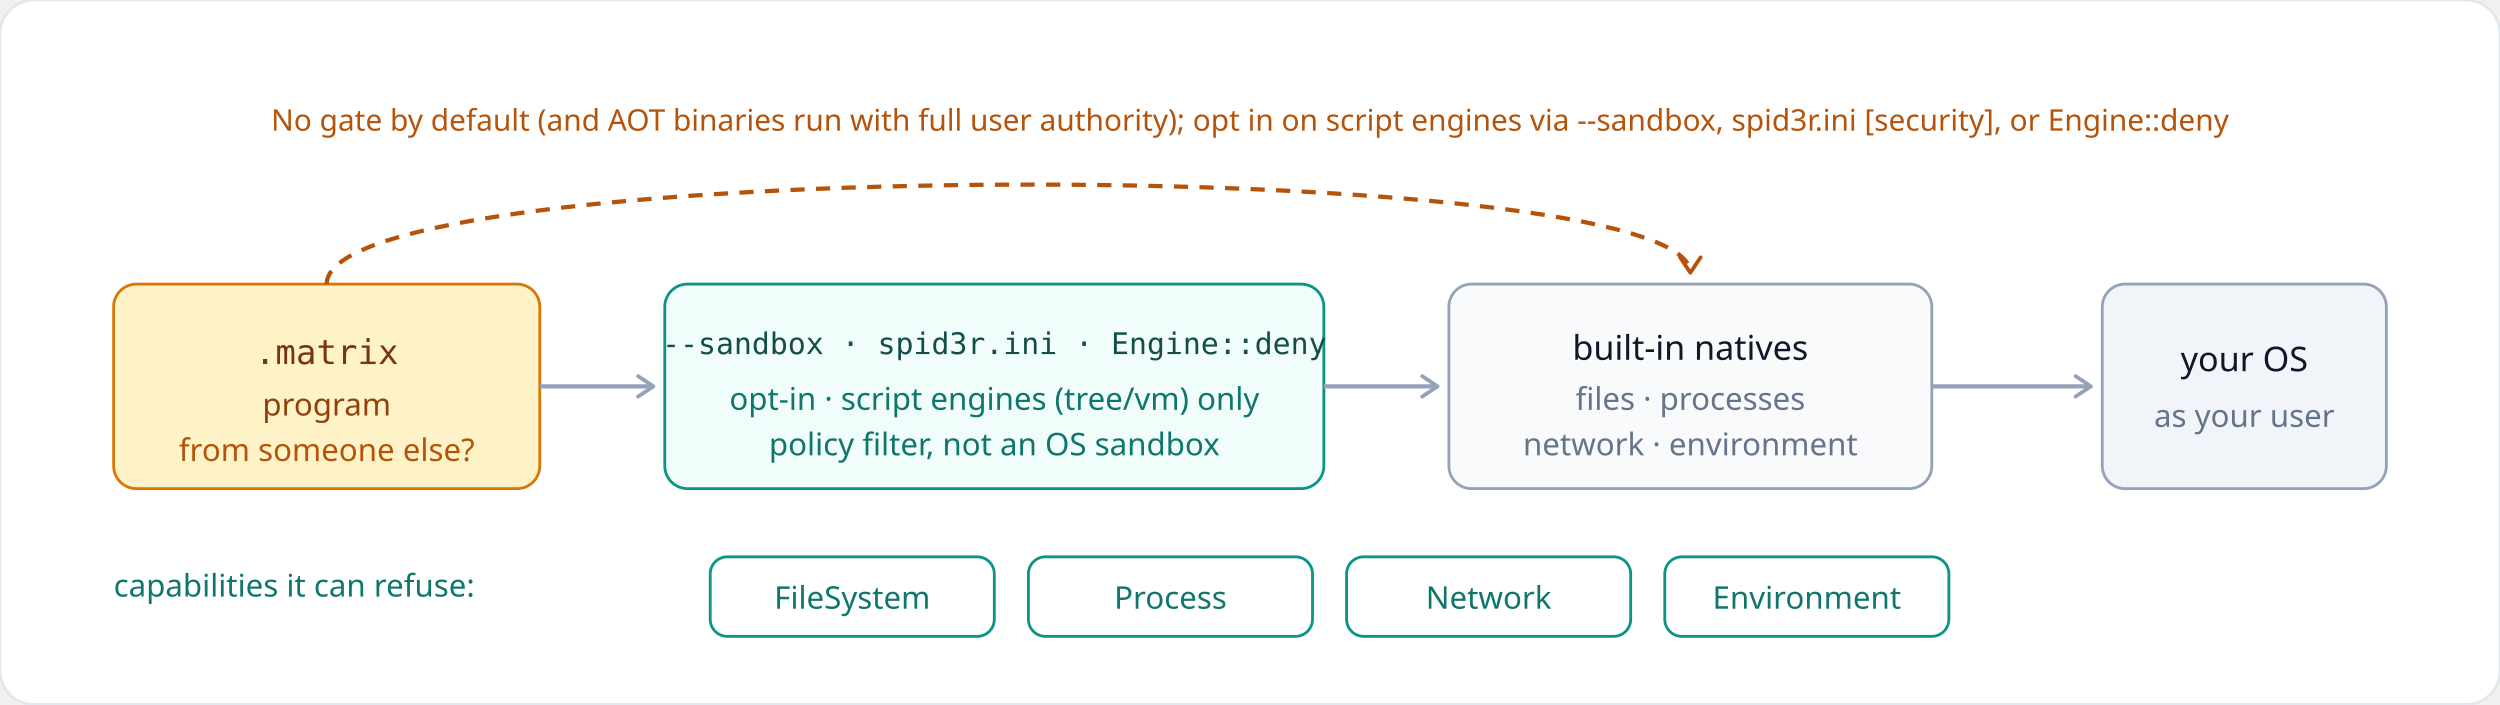
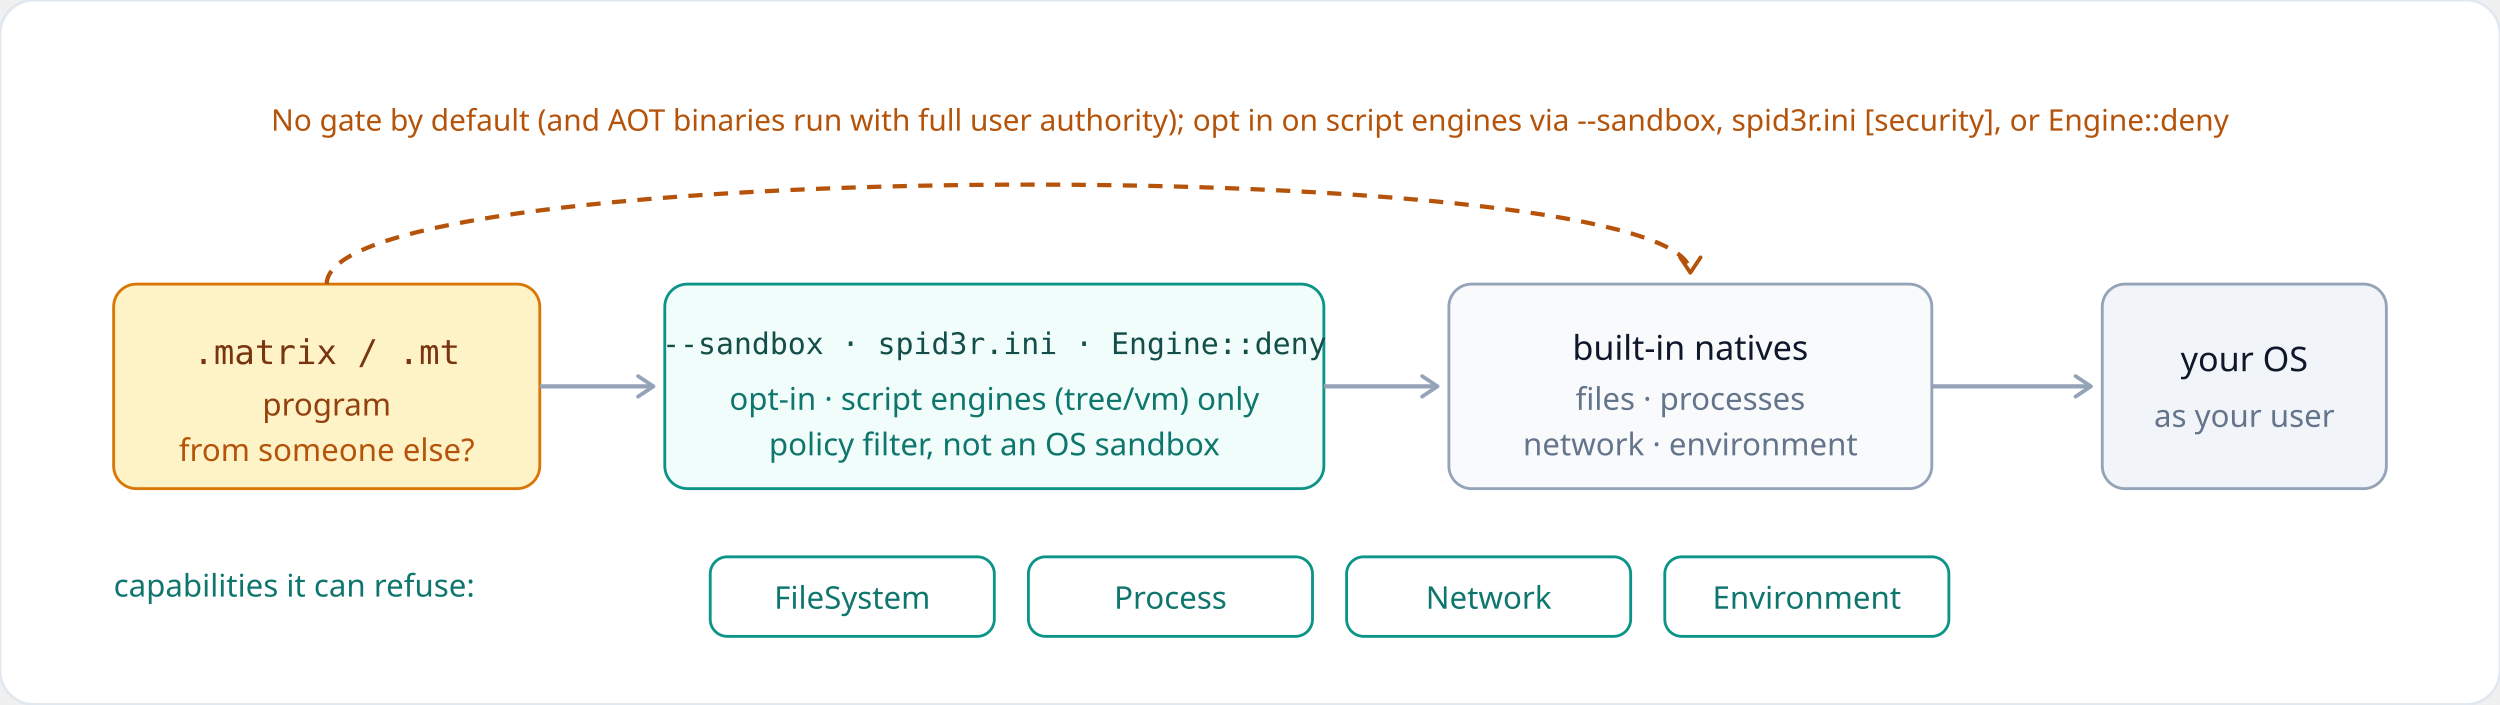
<svg xmlns="http://www.w3.org/2000/svg" viewBox="0 0 880 248" width="880" height="248" role="img">
  <defs>
    <marker id="s" viewBox="0 0 10 10" refX="8" refY="5" markerWidth="6" markerHeight="6" orient="auto-start-reverse">
      <path d="M2 1L8 5L2 9" fill="none" stroke="#94A3B8" stroke-width="1.5" stroke-linecap="round" stroke-linejoin="round" />
    </marker>
    <marker id="sr" viewBox="0 0 10 10" refX="8" refY="5" markerWidth="6" markerHeight="6" orient="auto-start-reverse">
      <path d="M2 1L8 5L2 9" fill="none" stroke="#B45309" stroke-width="1.5" stroke-linecap="round" stroke-linejoin="round" />
    </marker>
  </defs>
  <rect x="0" y="0" width="880" height="248" rx="12" fill="#FFFFFF" stroke="#E2E8F0" stroke-width="1" />
  <rect x="40" y="100" width="150" height="72" rx="8" fill="#FEF3C7" stroke="#D97706" stroke-width="1" />
-   <text x="115" y="124" text-anchor="middle" dominant-baseline="central" font-family="ui-monospace, SFMono-Regular, Menlo, Consolas, monospace" font-size="12" fill="#78350F">.matrix</text>
+   <text x="115" y="124" text-anchor="middle" dominant-baseline="central" font-family="ui-monospace, SFMono-Regular, Menlo, Consolas, monospace" font-size="12" fill="#78350F">.matrix / .mt</text>
  <text x="115" y="142" text-anchor="middle" dominant-baseline="central" font-family="ui-sans-serif, system-ui, sans-serif" font-size="11" fill="#92400E">program</text>
  <text x="115" y="158" text-anchor="middle" dominant-baseline="central" font-family="ui-sans-serif, system-ui, sans-serif" font-size="11" fill="#B45309">from someone else?</text>
  <rect x="234" y="100" width="232" height="72" rx="8" fill="#F0FDFA" stroke="#0D9488" stroke-width="1" />
  <text x="350" y="121" text-anchor="middle" dominant-baseline="central" font-family="ui-monospace, SFMono-Regular, Menlo, Consolas, monospace" font-size="10.5" fill="#134E4A">--sandbox · spid3r.ini · Engine::deny</text>
  <text x="350" y="140" text-anchor="middle" dominant-baseline="central" font-family="ui-sans-serif, system-ui, sans-serif" font-size="11" fill="#0F766E">opt-in · script engines (tree/vm) only</text>
  <text x="350" y="156" text-anchor="middle" dominant-baseline="central" font-family="ui-sans-serif, system-ui, sans-serif" font-size="11" fill="#0F766E">policy filter, not an OS sandbox</text>
  <rect x="510" y="100" width="170" height="72" rx="8" fill="#F8FAFC" stroke="#94A3B8" stroke-width="1" />
  <text x="595" y="122" text-anchor="middle" dominant-baseline="central" font-family="ui-sans-serif, system-ui, sans-serif" font-size="12" font-weight="500" fill="#0F172A">built-in natives</text>
  <text x="595" y="140" text-anchor="middle" dominant-baseline="central" font-family="ui-sans-serif, system-ui, sans-serif" font-size="11" fill="#64748B">files · processes</text>
  <text x="595" y="156" text-anchor="middle" dominant-baseline="central" font-family="ui-sans-serif, system-ui, sans-serif" font-size="11" fill="#64748B">network · environment</text>
  <rect x="740" y="100" width="100" height="72" rx="8" fill="#F1F5F9" stroke="#94A3B8" stroke-width="1" />
  <text x="790" y="126" text-anchor="middle" dominant-baseline="central" font-family="ui-sans-serif, system-ui, sans-serif" font-size="12" font-weight="500" fill="#0F172A">your OS</text>
  <text x="790" y="146" text-anchor="middle" dominant-baseline="central" font-family="ui-sans-serif, system-ui, sans-serif" font-size="11" fill="#64748B">as your user</text>
  <path d="M190 136 L230 136" fill="none" stroke="#94A3B8" stroke-width="1.5" marker-end="url(#s)" />
  <path d="M466 136 L506 136" fill="none" stroke="#94A3B8" stroke-width="1.5" marker-end="url(#s)" />
  <path d="M680 136 L736 136" fill="none" stroke="#94A3B8" stroke-width="1.5" marker-end="url(#s)" />
  <path d="M115 100 C 115 54, 595 54, 595 96" fill="none" stroke="#B45309" stroke-width="1.5" stroke-dasharray="5 4" marker-end="url(#sr)" />
  <text x="440" y="46" text-anchor="middle" font-family="ui-sans-serif, system-ui, sans-serif" font-size="10.5" fill="#B45309">No gate by default (and AOT binaries run with full user authority); opt in on script engines via --sandbox, spid3r.ini [security], or Engine::deny</text>
  <text x="40" y="210" font-family="ui-sans-serif, system-ui, sans-serif" font-size="11" fill="#0F766E">capabilities it can refuse:</text>
  <rect x="250" y="196" width="100" height="28" rx="6" fill="#FFFFFF" stroke="#0D9488" stroke-width="1" />
  <text x="300" y="210" text-anchor="middle" dominant-baseline="central" font-family="ui-sans-serif, system-ui, sans-serif" font-size="11" fill="#0F766E">FileSystem</text>
  <rect x="362" y="196" width="100" height="28" rx="6" fill="#FFFFFF" stroke="#0D9488" stroke-width="1" />
  <text x="412" y="210" text-anchor="middle" dominant-baseline="central" font-family="ui-sans-serif, system-ui, sans-serif" font-size="11" fill="#0F766E">Process</text>
  <rect x="474" y="196" width="100" height="28" rx="6" fill="#FFFFFF" stroke="#0D9488" stroke-width="1" />
  <text x="524" y="210" text-anchor="middle" dominant-baseline="central" font-family="ui-sans-serif, system-ui, sans-serif" font-size="11" fill="#0F766E">Network</text>
  <rect x="586" y="196" width="100" height="28" rx="6" fill="#FFFFFF" stroke="#0D9488" stroke-width="1" />
  <text x="636" y="210" text-anchor="middle" dominant-baseline="central" font-family="ui-sans-serif, system-ui, sans-serif" font-size="11" fill="#0F766E">Environment</text>
</svg>
